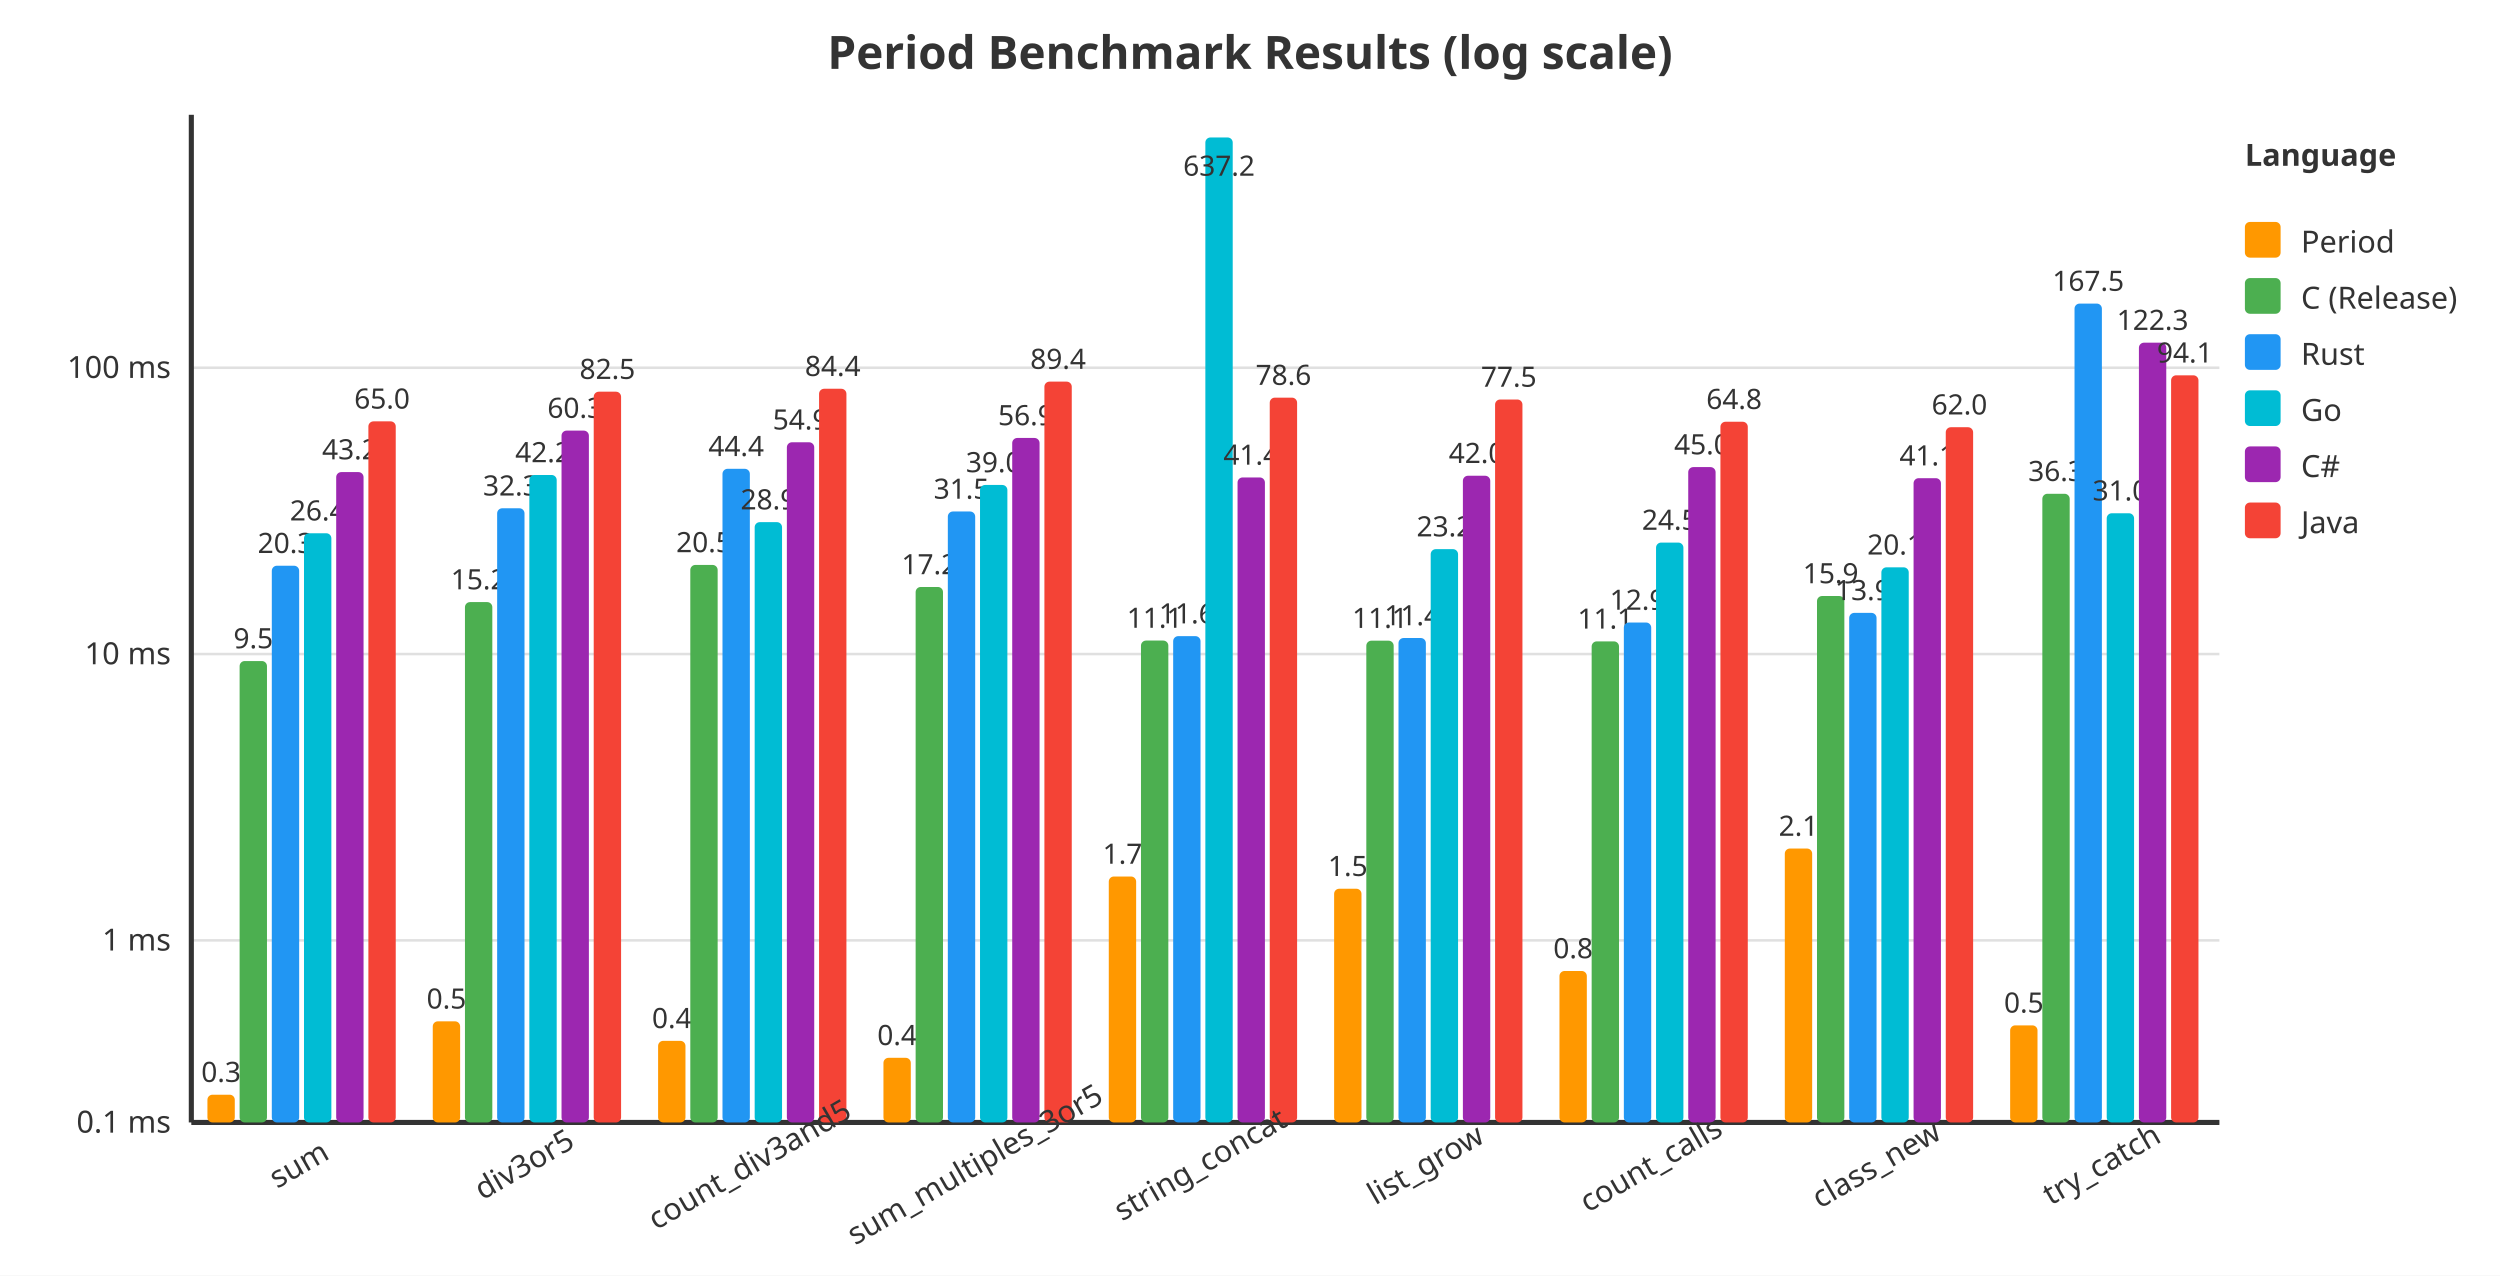
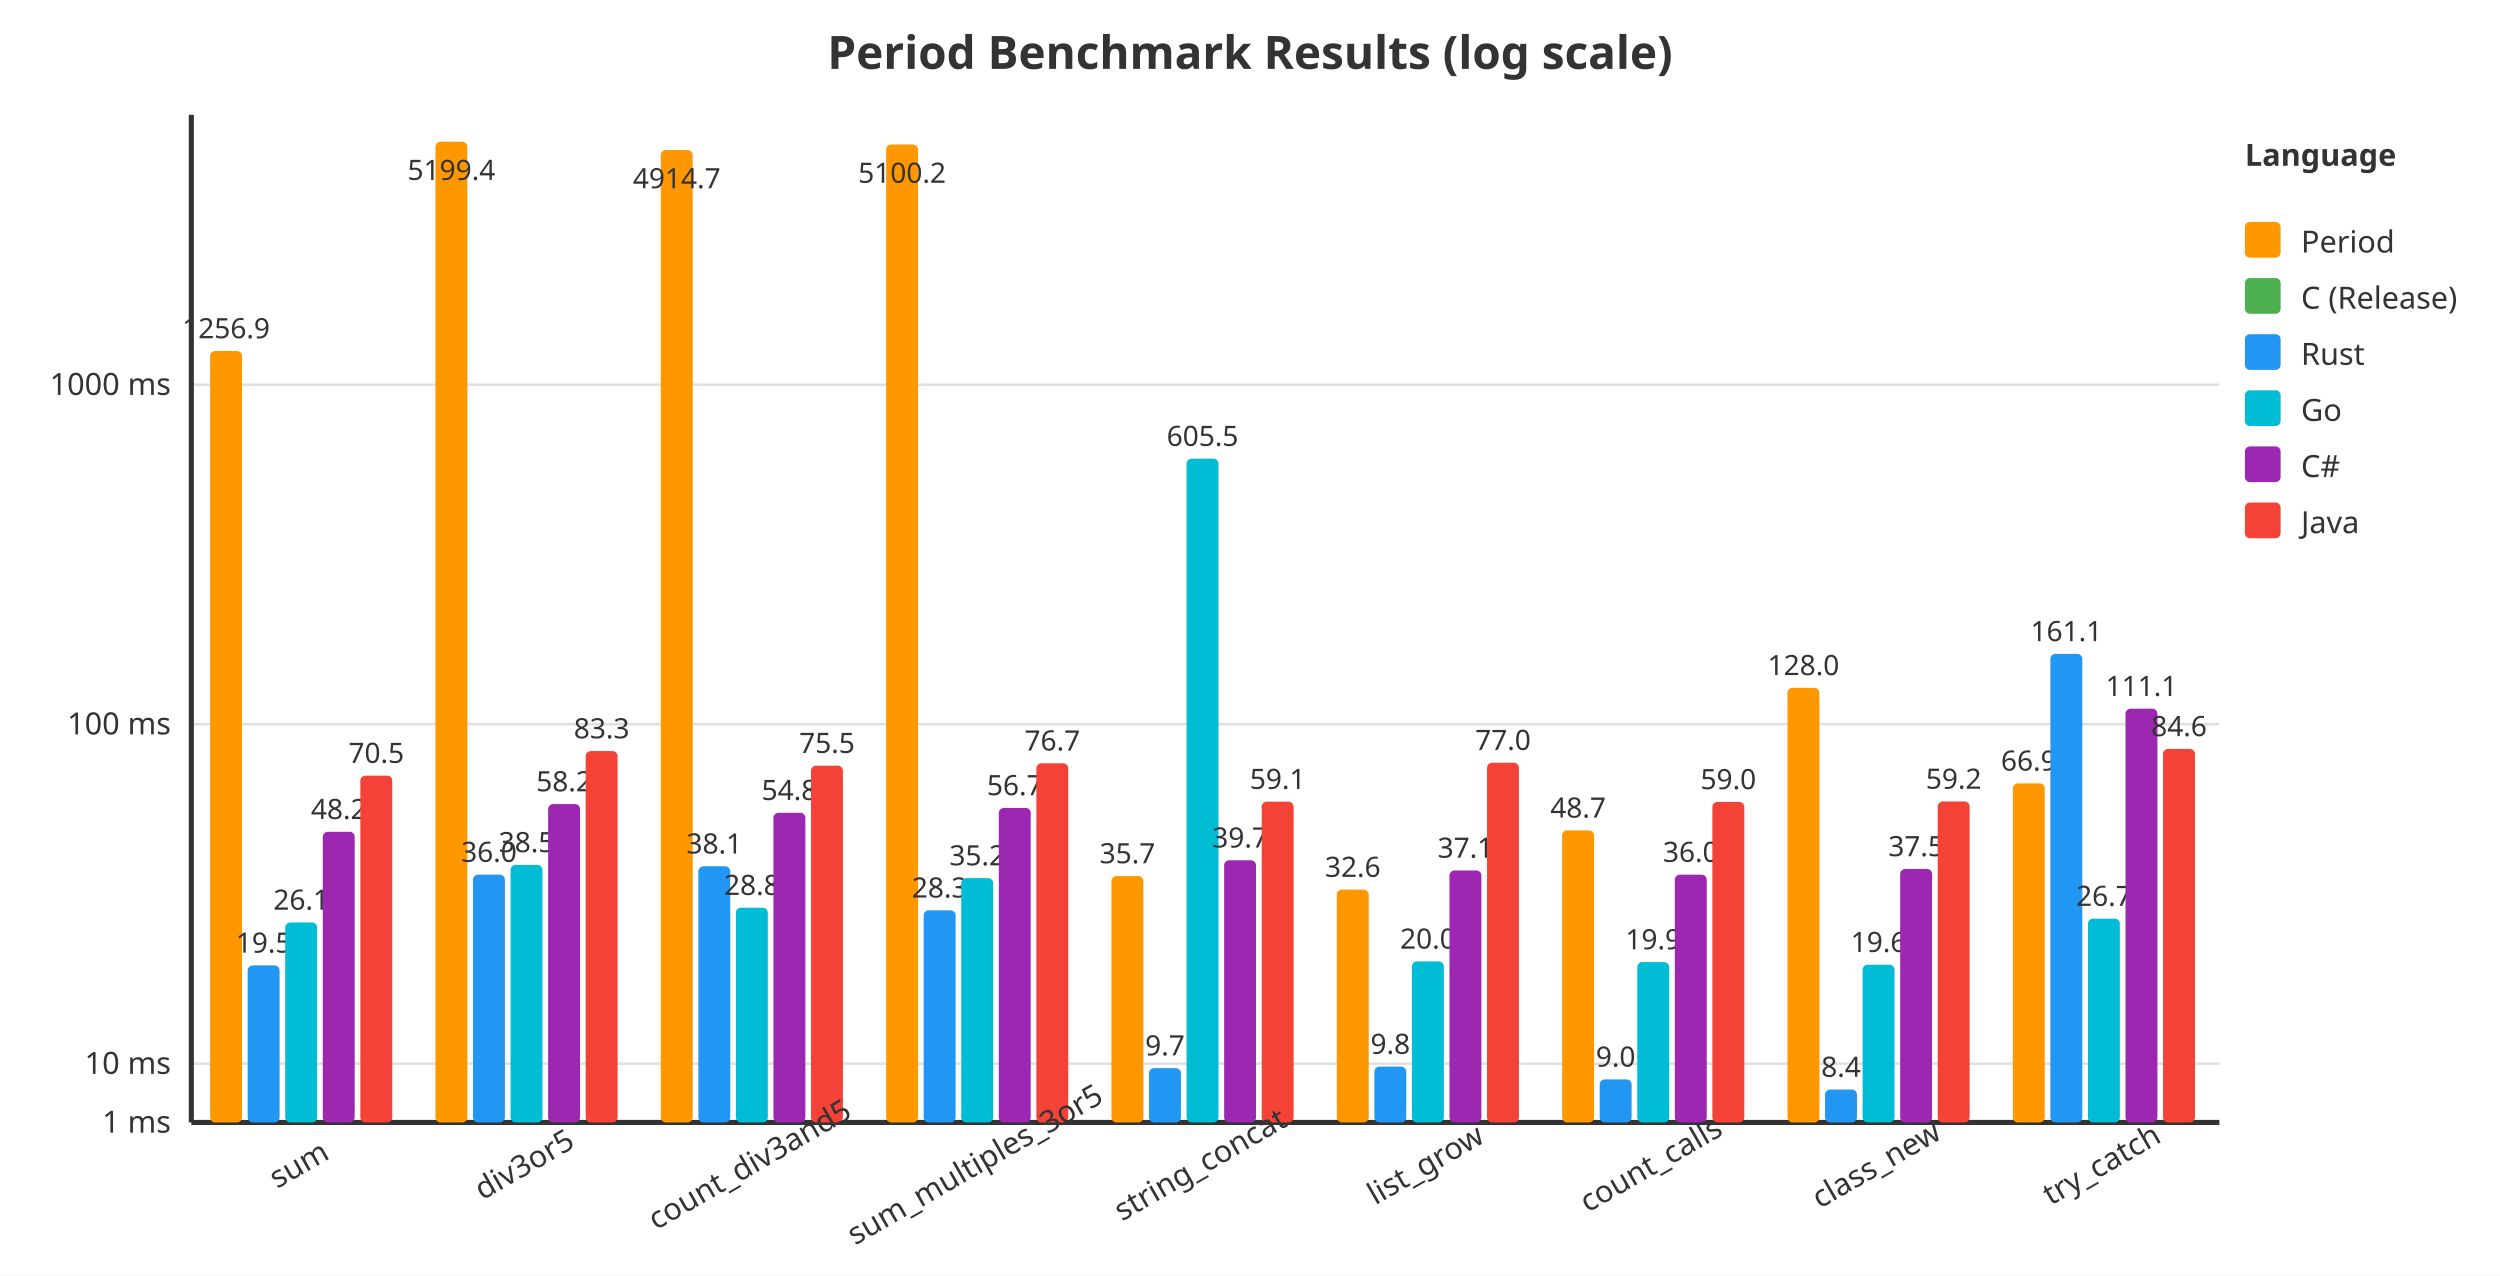
<svg xmlns="http://www.w3.org/2000/svg" width="980" height="500" viewBox="0 0 980 500">
  <style>
  text { font-family: sans-serif; font-size: 12px; fill: #333; }
  .title { font-size: 18px; font-weight: bold; }
  .axis { font-size: 12px; }
  .label { font-size: 11px; }
  .grid { stroke: #e0e0e0; stroke-width: 1; }
</style>
  <rect width="980" height="500" fill="#ffffff" />
  <text x="490" y="27" text-anchor="middle" class="title">Period Benchmark Results (log scale)</text>
  <line x1="75" y1="440.0" x2="870" y2="440.0" class="grid" />
-   <text x="67" y="444.0" text-anchor="end" class="axis">0.1 ms</text>
-   <line x1="75" y1="368.623" x2="870" y2="368.623" class="grid" />
-   <text x="67" y="372.623" text-anchor="end" class="axis">1 ms</text>
-   <line x1="75" y1="256.389" x2="870" y2="256.389" class="grid" />
-   <text x="67" y="260.389" text-anchor="end" class="axis">10 ms</text>
-   <line x1="75" y1="144.155" x2="870" y2="144.155" class="grid" />
-   <text x="67" y="148.155" text-anchor="end" class="axis">100 ms</text>
+   <text x="67" y="444.0" text-anchor="end" class="axis">1 ms</text>
+   <line x1="75" y1="416.952" x2="870" y2="416.952" class="grid" />
+   <text x="67" y="420.952" text-anchor="end" class="axis">10 ms</text>
+   <line x1="75" y1="283.881" x2="870" y2="283.881" class="grid" />
+   <text x="67" y="287.881" text-anchor="end" class="axis">100 ms</text>
+   <line x1="75" y1="150.81" x2="870" y2="150.81" class="grid" />
+   <text x="67" y="154.81" text-anchor="end" class="axis">1000 ms</text>
  <line x1="75" y1="45" x2="75" y2="440" stroke="#333" stroke-width="2" />
  <line x1="75" y1="440" x2="870" y2="440" stroke="#333" stroke-width="2" />
-   <rect x="81.31" y="429.123" width="10.726" height="10.877" fill="#ff9800" rx="2" />
-   <text x="86.673" y="424.123" text-anchor="middle" class="label">0.3</text>
-   <rect x="93.929" y="259.126" width="10.726" height="180.874" fill="#4caf50" rx="2" />
-   <text x="99.292" y="254.126" text-anchor="middle" class="label">9.5</text>
-   <rect x="106.548" y="221.765" width="10.726" height="218.235" fill="#2196f3" rx="2" />
-   <text x="111.911" y="216.765" text-anchor="middle" class="label">20.3</text>
-   <rect x="119.167" y="209.031" width="10.726" height="230.969" fill="#00bcd4" rx="2" />
-   <text x="124.53" y="204.031" text-anchor="middle" class="label">26.4</text>
-   <rect x="131.786" y="185.061" width="10.726" height="254.939" fill="#9c27b0" rx="2" />
-   <text x="137.149" y="180.061" text-anchor="middle" class="label">43.2</text>
-   <rect x="144.405" y="165.174" width="10.726" height="274.826" fill="#f44336" rx="2" />
-   <text x="149.768" y="160.174" text-anchor="middle" class="label">65.0</text>
-   <rect x="169.643" y="400.362" width="10.726" height="39.638" fill="#ff9800" rx="2" />
-   <text x="175.006" y="395.362" text-anchor="middle" class="label">0.5</text>
-   <rect x="182.262" y="236.021" width="10.726" height="203.979" fill="#4caf50" rx="2" />
-   <text x="187.625" y="231.021" text-anchor="middle" class="label">15.2</text>
-   <rect x="194.881" y="199.242" width="10.726" height="240.758" fill="#2196f3" rx="2" />
-   <text x="200.244" y="194.242" text-anchor="middle" class="label">32.3</text>
-   <rect x="207.5" y="186.189" width="10.726" height="253.811" fill="#00bcd4" rx="2" />
-   <text x="212.863" y="181.189" text-anchor="middle" class="label">42.2</text>
-   <rect x="220.119" y="168.802" width="10.726" height="271.198" fill="#9c27b0" rx="2" />
-   <text x="225.482" y="163.802" text-anchor="middle" class="label">60.3</text>
-   <rect x="232.738" y="153.544" width="10.726" height="286.456" fill="#f44336" rx="2" />
-   <text x="238.101" y="148.544" text-anchor="middle" class="label">82.5</text>
-   <rect x="257.976" y="408.014" width="10.726" height="31.986" fill="#ff9800" rx="2" />
-   <text x="263.339" y="403.014" text-anchor="middle" class="label">0.4</text>
-   <rect x="270.595" y="221.45" width="10.726" height="218.55" fill="#4caf50" rx="2" />
-   <text x="275.958" y="216.45" text-anchor="middle" class="label">20.5</text>
-   <rect x="283.214" y="183.772" width="10.726" height="256.228" fill="#2196f3" rx="2" />
-   <text x="288.577" y="178.772" text-anchor="middle" class="label">44.4</text>
-   <rect x="295.833" y="204.681" width="10.726" height="235.319" fill="#00bcd4" rx="2" />
-   <text x="301.196" y="199.681" text-anchor="middle" class="label">28.9</text>
-   <rect x="308.452" y="173.368" width="10.726" height="266.632" fill="#9c27b0" rx="2" />
-   <text x="313.815" y="168.368" text-anchor="middle" class="label">54.9</text>
-   <rect x="321.071" y="152.395" width="10.726" height="287.605" fill="#f44336" rx="2" />
-   <text x="326.435" y="147.395" text-anchor="middle" class="label">84.4</text>
-   <rect x="346.31" y="414.666" width="10.726" height="25.334" fill="#ff9800" rx="2" />
-   <text x="351.673" y="409.666" text-anchor="middle" class="label">0.4</text>
-   <rect x="358.929" y="230.095" width="10.726" height="209.905" fill="#4caf50" rx="2" />
-   <text x="364.292" y="225.095" text-anchor="middle" class="label">17.2</text>
-   <rect x="371.548" y="200.505" width="10.726" height="239.495" fill="#2196f3" rx="2" />
-   <text x="376.911" y="195.505" text-anchor="middle" class="label">31.5</text>
-   <rect x="384.167" y="190.106" width="10.726" height="249.894" fill="#00bcd4" rx="2" />
-   <text x="389.53" y="185.106" text-anchor="middle" class="label">39.0</text>
-   <rect x="396.786" y="171.68" width="10.726" height="268.32" fill="#9c27b0" rx="2" />
-   <text x="402.149" y="166.68" text-anchor="middle" class="label">56.9</text>
-   <rect x="409.405" y="149.6" width="10.726" height="290.4" fill="#f44336" rx="2" />
-   <text x="414.768" y="144.6" text-anchor="middle" class="label">89.4</text>
-   <rect x="434.643" y="343.589" width="10.726" height="96.411" fill="#ff9800" rx="2" />
-   <text x="440.006" y="338.589" text-anchor="middle" class="label">1.7</text>
-   <rect x="447.262" y="251.1" width="10.726" height="188.9" fill="#4caf50" rx="2" />
-   <text x="452.625" y="246.1" text-anchor="middle" class="label">11.1</text>
-   <rect x="459.881" y="249.364" width="10.726" height="190.636" fill="#2196f3" rx="2" />
-   <text x="465.244" y="244.364" text-anchor="middle" class="label">11.6</text>
-   <rect x="472.5" y="53.887" width="10.726" height="386.113" fill="#00bcd4" rx="2" />
-   <text x="477.863" y="68.887" text-anchor="middle" class="label">637.2</text>
-   <rect x="485.119" y="187.158" width="10.726" height="252.842" fill="#9c27b0" rx="2" />
-   <text x="490.482" y="182.158" text-anchor="middle" class="label">41.4</text>
-   <rect x="497.738" y="155.876" width="10.726" height="284.124" fill="#f44336" rx="2" />
-   <text x="503.101" y="150.876" text-anchor="middle" class="label">78.6</text>
-   <rect x="522.976" y="348.388" width="10.726" height="91.612" fill="#ff9800" rx="2" />
-   <text x="528.339" y="343.388" text-anchor="middle" class="label">1.5</text>
-   <rect x="535.595" y="251.147" width="10.726" height="188.853" fill="#4caf50" rx="2" />
-   <text x="540.958" y="246.147" text-anchor="middle" class="label">11.1</text>
-   <rect x="548.214" y="250.103" width="10.726" height="189.897" fill="#2196f3" rx="2" />
-   <text x="553.577" y="245.103" text-anchor="middle" class="label">11.4</text>
-   <rect x="560.833" y="215.265" width="10.726" height="224.735" fill="#00bcd4" rx="2" />
-   <text x="566.196" y="210.265" text-anchor="middle" class="label">23.2</text>
-   <rect x="573.452" y="186.493" width="10.726" height="253.507" fill="#9c27b0" rx="2" />
-   <text x="578.815" y="181.493" text-anchor="middle" class="label">42.0</text>
-   <rect x="586.071" y="156.606" width="10.726" height="283.394" fill="#f44336" rx="2" />
-   <text x="591.435" y="151.606" text-anchor="middle" class="label">77.5</text>
-   <rect x="611.31" y="380.626" width="10.726" height="59.374" fill="#ff9800" rx="2" />
-   <text x="616.673" y="375.626" text-anchor="middle" class="label">0.8</text>
-   <rect x="623.929" y="251.422" width="10.726" height="188.578" fill="#4caf50" rx="2" />
-   <text x="629.292" y="246.422" text-anchor="middle" class="label">11.1</text>
-   <rect x="636.548" y="244.029" width="10.726" height="195.971" fill="#2196f3" rx="2" />
-   <text x="641.911" y="239.029" text-anchor="middle" class="label">12.9</text>
-   <rect x="649.167" y="212.69" width="10.726" height="227.31" fill="#00bcd4" rx="2" />
-   <text x="654.53" y="207.69" text-anchor="middle" class="label">24.5</text>
-   <rect x="661.786" y="183.102" width="10.726" height="256.898" fill="#9c27b0" rx="2" />
-   <text x="667.149" y="178.102" text-anchor="middle" class="label">45.0</text>
-   <rect x="674.405" y="165.325" width="10.726" height="274.675" fill="#f44336" rx="2" />
-   <text x="679.768" y="160.325" text-anchor="middle" class="label">64.8</text>
-   <rect x="699.643" y="332.629" width="10.726" height="107.371" fill="#ff9800" rx="2" />
-   <text x="705.006" y="327.629" text-anchor="middle" class="label">2.1</text>
-   <rect x="712.262" y="233.638" width="10.726" height="206.362" fill="#4caf50" rx="2" />
-   <text x="717.625" y="228.638" text-anchor="middle" class="label">15.9</text>
-   <rect x="724.881" y="240.247" width="10.726" height="199.753" fill="#2196f3" rx="2" />
-   <text x="730.244" y="235.247" text-anchor="middle" class="label">13.9</text>
-   <rect x="737.5" y="222.391" width="10.726" height="217.609" fill="#00bcd4" rx="2" />
-   <text x="742.863" y="217.391" text-anchor="middle" class="label">20.1</text>
-   <rect x="750.119" y="187.444" width="10.726" height="252.556" fill="#9c27b0" rx="2" />
-   <text x="755.482" y="182.444" text-anchor="middle" class="label">41.1</text>
-   <rect x="762.738" y="167.471" width="10.726" height="272.529" fill="#f44336" rx="2" />
-   <text x="768.101" y="162.471" text-anchor="middle" class="label">62.0</text>
-   <rect x="787.976" y="401.944" width="10.726" height="38.056" fill="#ff9800" rx="2" />
-   <text x="793.339" y="396.944" text-anchor="middle" class="label">0.5</text>
-   <rect x="800.595" y="193.559" width="10.726" height="246.441" fill="#4caf50" rx="2" />
-   <text x="805.958" y="188.559" text-anchor="middle" class="label">36.3</text>
-   <rect x="813.214" y="119.004" width="10.726" height="320.996" fill="#2196f3" rx="2" />
-   <text x="818.577" y="114.004" text-anchor="middle" class="label">167.5</text>
-   <rect x="825.833" y="201.192" width="10.726" height="238.808" fill="#00bcd4" rx="2" />
-   <text x="831.196" y="196.192" text-anchor="middle" class="label">31.0</text>
-   <rect x="838.452" y="134.329" width="10.726" height="305.671" fill="#9c27b0" rx="2" />
-   <text x="843.815" y="129.329" text-anchor="middle" class="label">122.3</text>
-   <rect x="851.071" y="147.119" width="10.726" height="292.881" fill="#f44336" rx="2" />
-   <text x="856.435" y="142.119" text-anchor="middle" class="label">94.1</text>
+   <rect x="82.361" y="137.594" width="12.514" height="302.406" fill="#ff9800" rx="2" />
+   <text x="88.618" y="132.594" text-anchor="middle" class="label">1256.9</text>
+   <rect x="97.083" y="378.435" width="12.514" height="61.565" fill="#2196f3" rx="2" />
+   <text x="103.34" y="373.435" text-anchor="middle" class="label">19.5</text>
+   <rect x="111.806" y="361.608" width="12.514" height="78.392" fill="#00bcd4" rx="2" />
+   <text x="118.062" y="356.608" text-anchor="middle" class="label">26.1</text>
+   <rect x="126.528" y="326.061" width="12.514" height="113.939" fill="#9c27b0" rx="2" />
+   <text x="132.785" y="321.061" text-anchor="middle" class="label">48.2</text>
+   <rect x="141.25" y="304.053" width="12.514" height="135.947" fill="#f44336" rx="2" />
+   <text x="147.507" y="299.053" text-anchor="middle" class="label">70.5</text>
+   <rect x="170.694" y="55.537" width="12.514" height="384.463" fill="#ff9800" rx="2" />
+   <text x="176.951" y="70.537" text-anchor="middle" class="label">5199.4</text>
+   <rect x="185.417" y="342.864" width="12.514" height="97.136" fill="#2196f3" rx="2" />
+   <text x="191.674" y="337.864" text-anchor="middle" class="label">36.0</text>
+   <rect x="200.139" y="339.049" width="12.514" height="100.951" fill="#00bcd4" rx="2" />
+   <text x="206.396" y="334.049" text-anchor="middle" class="label">38.5</text>
+   <rect x="214.861" y="315.196" width="12.514" height="124.804" fill="#9c27b0" rx="2" />
+   <text x="221.118" y="310.196" text-anchor="middle" class="label">58.2</text>
+   <rect x="229.583" y="294.427" width="12.514" height="145.573" fill="#f44336" rx="2" />
+   <text x="235.84" y="289.427" text-anchor="middle" class="label">83.3</text>
+   <rect x="259.028" y="58.792" width="12.514" height="381.208" fill="#ff9800" rx="2" />
+   <text x="265.285" y="73.792" text-anchor="middle" class="label">4914.7</text>
+   <rect x="273.75" y="339.58" width="12.514" height="100.42" fill="#2196f3" rx="2" />
+   <text x="280.007" y="334.58" text-anchor="middle" class="label">38.1</text>
+   <rect x="288.472" y="355.826" width="12.514" height="84.174" fill="#00bcd4" rx="2" />
+   <text x="294.729" y="350.826" text-anchor="middle" class="label">28.8</text>
+   <rect x="303.194" y="318.607" width="12.514" height="121.393" fill="#9c27b0" rx="2" />
+   <text x="309.451" y="313.607" text-anchor="middle" class="label">54.8</text>
+   <rect x="317.917" y="300.144" width="12.514" height="139.856" fill="#f44336" rx="2" />
+   <text x="324.174" y="295.144" text-anchor="middle" class="label">75.5</text>
+   <rect x="347.361" y="56.65" width="12.514" height="383.35" fill="#ff9800" rx="2" />
+   <text x="353.618" y="71.65" text-anchor="middle" class="label">5100.2</text>
+   <rect x="362.083" y="356.842" width="12.514" height="83.158" fill="#2196f3" rx="2" />
+   <text x="368.34" y="351.842" text-anchor="middle" class="label">28.3</text>
+   <rect x="376.806" y="344.22" width="12.514" height="95.78" fill="#00bcd4" rx="2" />
+   <text x="383.062" y="339.22" text-anchor="middle" class="label">35.2</text>
+   <rect x="391.528" y="316.712" width="12.514" height="123.288" fill="#9c27b0" rx="2" />
+   <text x="397.785" y="311.712" text-anchor="middle" class="label">56.7</text>
+   <rect x="406.25" y="299.198" width="12.514" height="140.802" fill="#f44336" rx="2" />
+   <text x="412.507" y="294.198" text-anchor="middle" class="label">76.7</text>
+   <rect x="435.694" y="343.41" width="12.514" height="96.59" fill="#ff9800" rx="2" />
+   <text x="441.951" y="338.41" text-anchor="middle" class="label">35.7</text>
+   <rect x="450.417" y="418.715" width="12.514" height="21.285" fill="#2196f3" rx="2" />
+   <text x="456.674" y="413.715" text-anchor="middle" class="label">9.7</text>
+   <rect x="465.139" y="179.804" width="12.514" height="260.196" fill="#00bcd4" rx="2" />
+   <text x="471.396" y="174.804" text-anchor="middle" class="label">605.5</text>
+   <rect x="479.861" y="337.222" width="12.514" height="102.778" fill="#9c27b0" rx="2" />
+   <text x="486.118" y="332.222" text-anchor="middle" class="label">39.7</text>
+   <rect x="494.583" y="314.251" width="12.514" height="125.749" fill="#f44336" rx="2" />
+   <text x="500.84" y="309.251" text-anchor="middle" class="label">59.1</text>
+   <rect x="524.028" y="348.735" width="12.514" height="91.265" fill="#ff9800" rx="2" />
+   <text x="530.285" y="343.735" text-anchor="middle" class="label">32.6</text>
+   <rect x="538.75" y="418.113" width="12.514" height="21.887" fill="#2196f3" rx="2" />
+   <text x="545.007" y="413.113" text-anchor="middle" class="label">9.8</text>
+   <rect x="553.472" y="376.867" width="12.514" height="63.133" fill="#00bcd4" rx="2" />
+   <text x="559.729" y="371.867" text-anchor="middle" class="label">20.0</text>
+   <rect x="568.194" y="341.228" width="12.514" height="98.772" fill="#9c27b0" rx="2" />
+   <text x="574.451" y="336.228" text-anchor="middle" class="label">37.1</text>
+   <rect x="582.917" y="298.982" width="12.514" height="141.018" fill="#f44336" rx="2" />
+   <text x="589.174" y="293.982" text-anchor="middle" class="label">77.0</text>
+   <rect x="612.361" y="325.504" width="12.514" height="114.496" fill="#ff9800" rx="2" />
+   <text x="618.618" y="320.504" text-anchor="middle" class="label">48.7</text>
+   <rect x="627.083" y="423.125" width="12.514" height="16.875" fill="#2196f3" rx="2" />
+   <text x="633.34" y="418.125" text-anchor="middle" class="label">9.0</text>
+   <rect x="641.806" y="377.124" width="12.514" height="62.876" fill="#00bcd4" rx="2" />
+   <text x="648.062" y="372.124" text-anchor="middle" class="label">19.9</text>
+   <rect x="656.528" y="342.867" width="12.514" height="97.133" fill="#9c27b0" rx="2" />
+   <text x="662.785" y="337.867" text-anchor="middle" class="label">36.0</text>
+   <rect x="671.25" y="314.354" width="12.514" height="125.646" fill="#f44336" rx="2" />
+   <text x="677.507" y="309.354" text-anchor="middle" class="label">59.0</text>
+   <rect x="700.694" y="269.636" width="12.514" height="170.364" fill="#ff9800" rx="2" />
+   <text x="706.951" y="264.636" text-anchor="middle" class="label">128.0</text>
+   <rect x="715.417" y="427.104" width="12.514" height="12.896" fill="#2196f3" rx="2" />
+   <text x="721.674" y="422.104" text-anchor="middle" class="label">8.4</text>
+   <rect x="730.139" y="378.181" width="12.514" height="61.819" fill="#00bcd4" rx="2" />
+   <text x="736.396" y="373.181" text-anchor="middle" class="label">19.6</text>
+   <rect x="744.861" y="340.63" width="12.514" height="99.37" fill="#9c27b0" rx="2" />
+   <text x="751.118" y="335.63" text-anchor="middle" class="label">37.5</text>
+   <rect x="759.583" y="314.184" width="12.514" height="125.816" fill="#f44336" rx="2" />
+   <text x="765.84" y="309.184" text-anchor="middle" class="label">59.2</text>
+   <rect x="789.028" y="307.091" width="12.514" height="132.909" fill="#ff9800" rx="2" />
+   <text x="795.285" y="302.091" text-anchor="middle" class="label">66.9</text>
+   <rect x="803.75" y="256.321" width="12.514" height="183.679" fill="#2196f3" rx="2" />
+   <text x="810.007" y="251.321" text-anchor="middle" class="label">161.1</text>
+   <rect x="818.472" y="360.111" width="12.514" height="79.889" fill="#00bcd4" rx="2" />
+   <text x="824.729" y="355.111" text-anchor="middle" class="label">26.7</text>
+   <rect x="833.194" y="277.806" width="12.514" height="162.194" fill="#9c27b0" rx="2" />
+   <text x="839.451" y="272.806" text-anchor="middle" class="label">111.1</text>
+   <rect x="847.917" y="293.569" width="12.514" height="146.431" fill="#f44336" rx="2" />
+   <text x="854.174" y="288.569" text-anchor="middle" class="label">84.6</text>
  <text x="119.167" y="460" text-anchor="middle" transform="rotate(-30 119.1667 460)" class="axis">sum</text>
  <text x="207.5" y="460" text-anchor="middle" transform="rotate(-30 207.5 460)" class="axis">div3or5</text>
  <text x="295.833" y="460" text-anchor="middle" transform="rotate(-30 295.8333 460)" class="axis">count_div3and5</text>
  <text x="384.167" y="460" text-anchor="middle" transform="rotate(-30 384.1667 460)" class="axis">sum_multiples_3or5</text>
  <text x="472.5" y="460" text-anchor="middle" transform="rotate(-30 472.5 460)" class="axis">string_concat</text>
  <text x="560.833" y="460" text-anchor="middle" transform="rotate(-30 560.8333 460)" class="axis">list_grow</text>
  <text x="649.167" y="460" text-anchor="middle" transform="rotate(-30 649.1667 460)" class="axis">count_calls</text>
  <text x="737.5" y="460" text-anchor="middle" transform="rotate(-30 737.5 460)" class="axis">class_new</text>
  <text x="825.833" y="460" text-anchor="middle" transform="rotate(-30 825.8333 460)" class="axis">try_catch</text>
  <text x="880" y="65" class="axis" font-weight="bold">Language</text>
  <rect x="880" y="87" width="14" height="14" fill="#ff9800" rx="2" />
  <text x="902" y="99" class="axis">Period</text>
  <rect x="880" y="109" width="14" height="14" fill="#4caf50" rx="2" />
  <text x="902" y="121" class="axis">C (Release)</text>
  <rect x="880" y="131" width="14" height="14" fill="#2196f3" rx="2" />
  <text x="902" y="143" class="axis">Rust</text>
  <rect x="880" y="153" width="14" height="14" fill="#00bcd4" rx="2" />
  <text x="902" y="165" class="axis">Go</text>
  <rect x="880" y="175" width="14" height="14" fill="#9c27b0" rx="2" />
  <text x="902" y="187" class="axis">C#</text>
  <rect x="880" y="197" width="14" height="14" fill="#f44336" rx="2" />
  <text x="902" y="209" class="axis">Java</text>
</svg>
